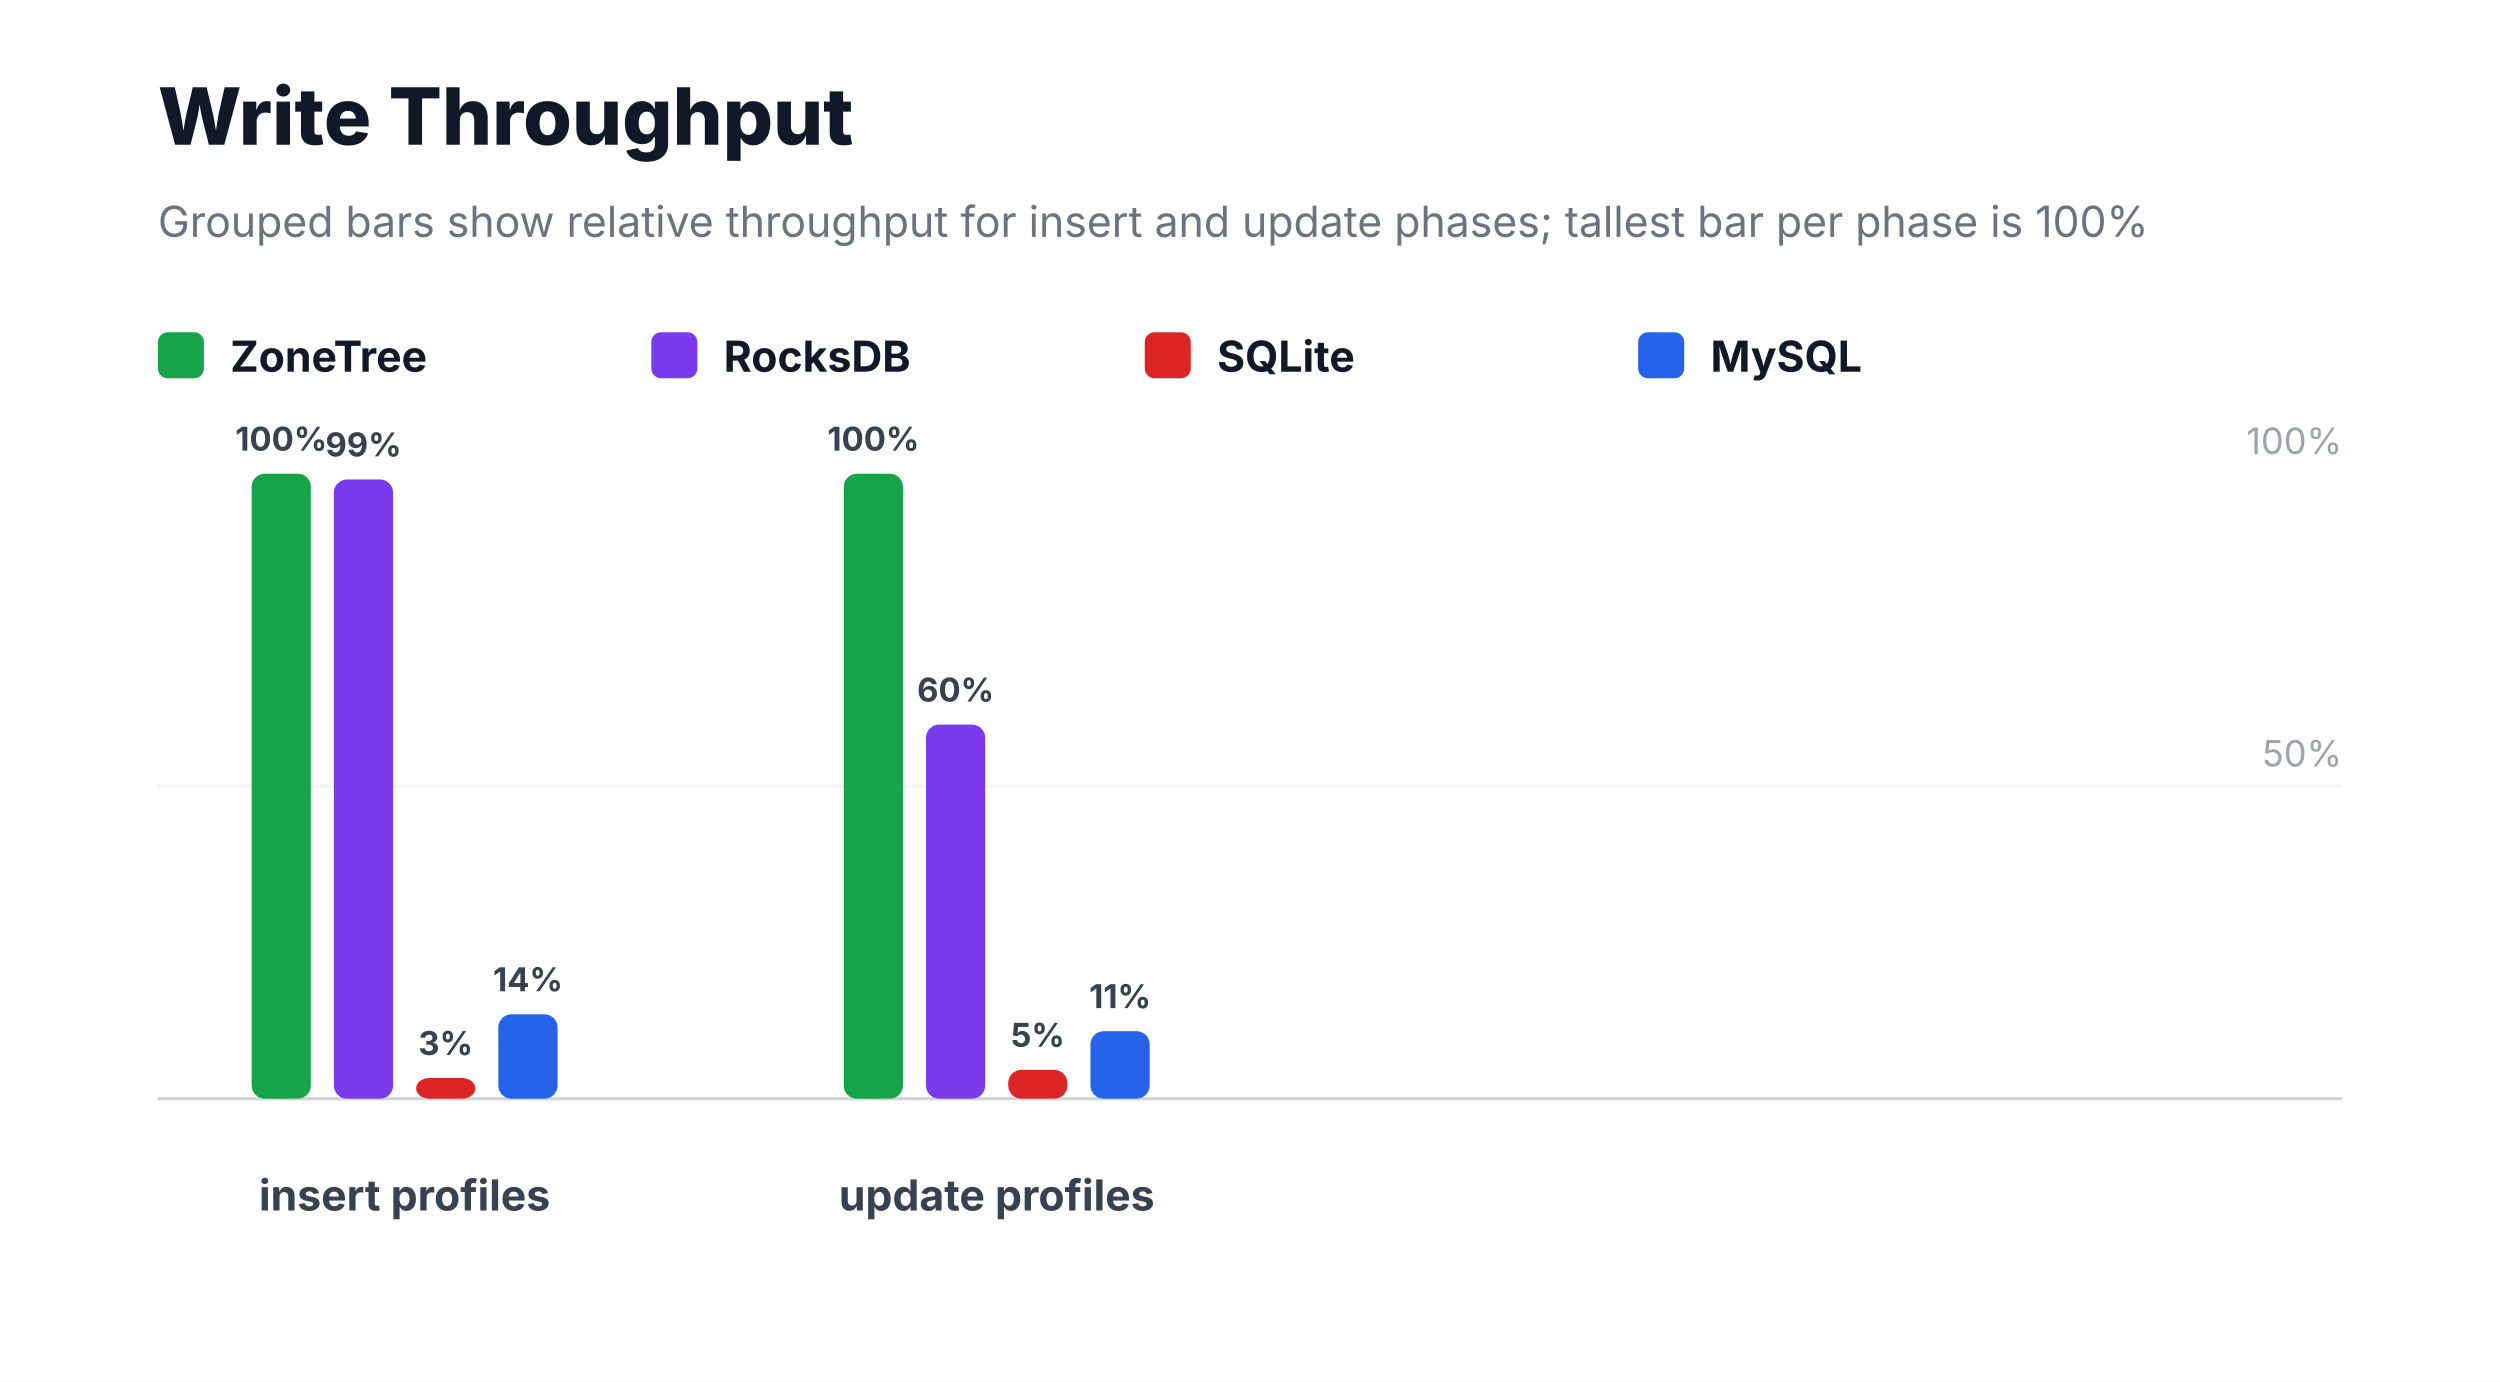
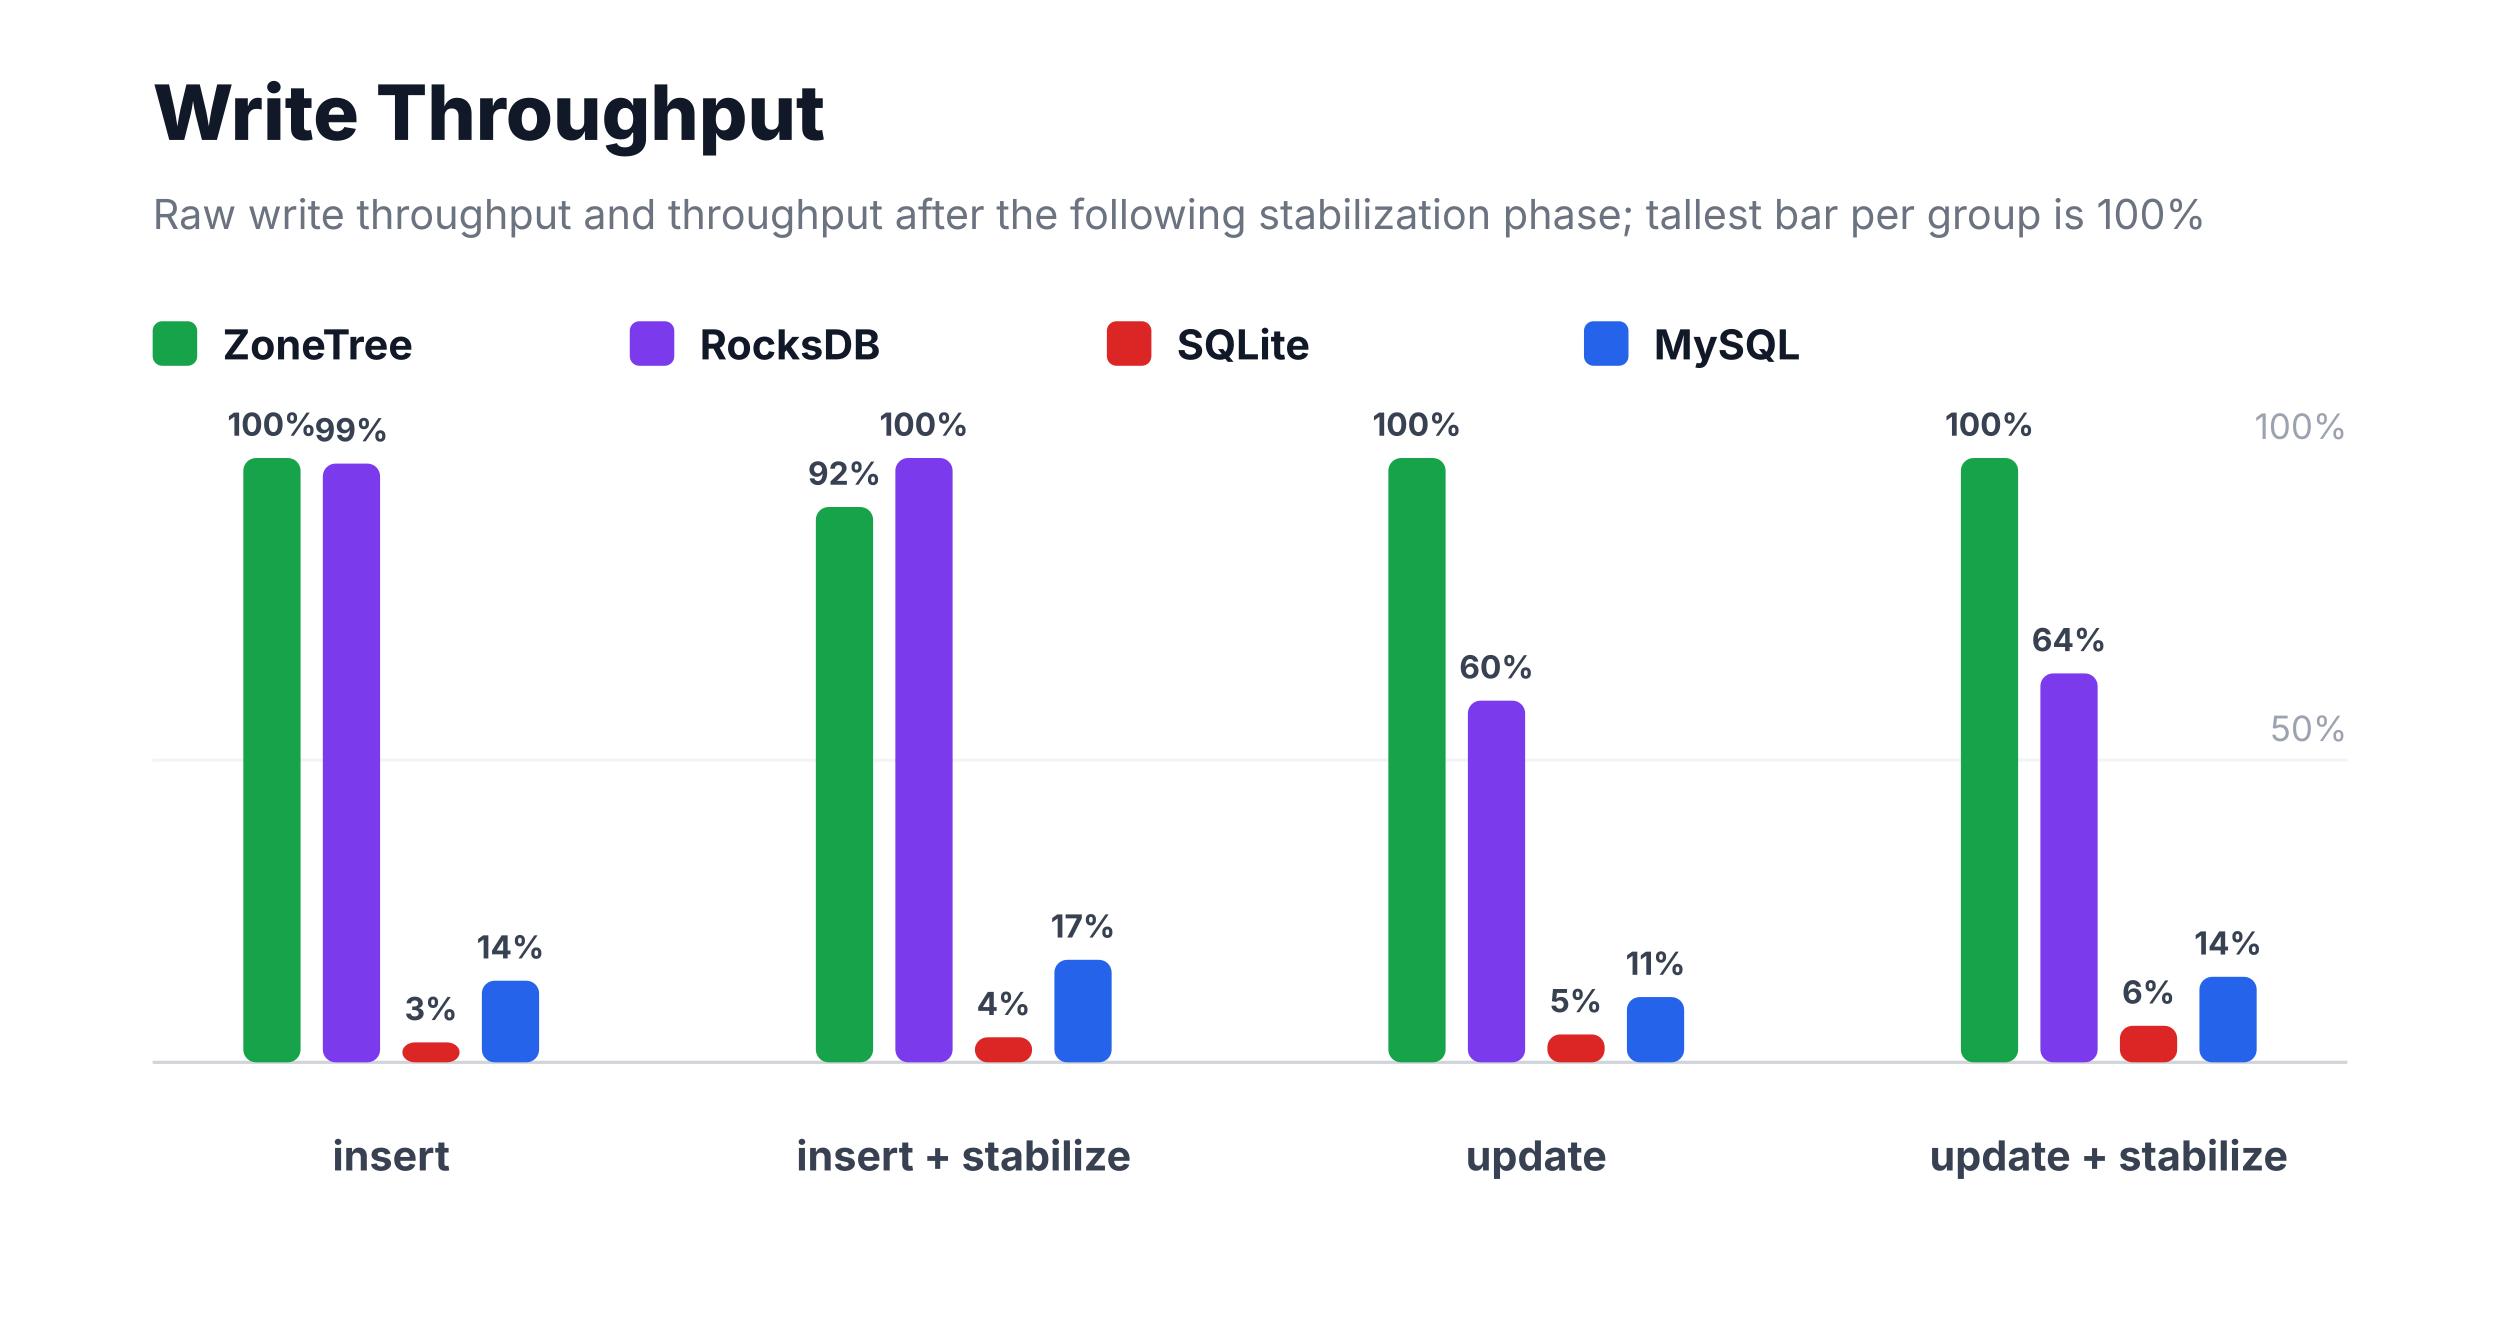
- <svg xmlns="http://www.w3.org/2000/svg" width="760" height="420" viewBox="0 0 760 420" role="img" aria-label="Write Throughput">
+ <svg xmlns="http://www.w3.org/2000/svg" width="786" height="420" viewBox="0 0 786 420" role="img" aria-label="Write Throughput">
  <style>
    text { font-family: Inter, Segoe UI, Arial, sans-serif; }
  </style>
  <rect width="100%" height="100%" fill="#ffffff" />
  <text x="48" y="44" font-size="24" font-weight="800" fill="#111827">Write Throughput</text>
-   <text x="48" y="72" font-size="13" fill="#6b7280">Grouped bars show relative throughput for insert and update phases; tallest bar per phase is 100%</text>
+   <text x="48" y="72" font-size="13" fill="#6b7280">Raw write throughput and throughput after the following stabilization phase; tallest bar per group is 100%</text>
  <rect x="48" y="101" width="14" height="14" rx="3" fill="#16a34a" />
  <text x="70" y="113" font-size="13" fill="#111827" text-anchor="start" font-weight="700">ZoneTree</text>
  <rect x="198" y="101" width="14" height="14" rx="3" fill="#7c3aed" />
  <text x="220" y="113" font-size="13" fill="#111827" text-anchor="start" font-weight="700">RocksDB</text>
  <rect x="348" y="101" width="14" height="14" rx="3" fill="#dc2626" />
  <text x="370" y="113" font-size="13" fill="#111827" text-anchor="start" font-weight="700">SQLite</text>
  <rect x="498" y="101" width="14" height="14" rx="3" fill="#2563eb" />
  <text x="520" y="113" font-size="13" fill="#111827" text-anchor="start" font-weight="700">MySQL</text>
-   <line x1="48" y1="334" x2="712" y2="334" stroke="#d1d5db" stroke-width="1" />
-   <line x1="48" y1="239" x2="712" y2="239" stroke="#f3f4f6" stroke-width="1" />
-   <text x="712" y="233" font-size="11" fill="#9ca3af" text-anchor="end" font-weight="400">50%</text>
-   <text x="712" y="138" font-size="11" fill="#9ca3af" text-anchor="end" font-weight="400">100%</text>
+   <line x1="48" y1="334" x2="738" y2="334" stroke="#d1d5db" stroke-width="1" />
+   <line x1="48" y1="239" x2="738" y2="239" stroke="#f3f4f6" stroke-width="1" />
+   <text x="738" y="233" font-size="11" fill="#9ca3af" text-anchor="end" font-weight="400">50%</text>
+   <text x="738" y="138" font-size="11" fill="#9ca3af" text-anchor="end" font-weight="400">100%</text>
  <rect x="76.5" y="144" width="18" height="190" rx="4" fill="#16a34a" />
  <text x="85.5" y="137" font-size="10" fill="#374151" text-anchor="middle" font-weight="700">100%</text>
  <rect x="101.5" y="145.75" width="18" height="188.25" rx="4" fill="#7c3aed" />
  <text x="110.5" y="138.75" font-size="10" fill="#374151" text-anchor="middle" font-weight="700">99%</text>
  <rect x="126.5" y="327.72" width="18" height="6.28" rx="4" fill="#dc2626" />
  <text x="135.5" y="320.72" font-size="10" fill="#374151" text-anchor="middle" font-weight="700">3%</text>
  <rect x="151.5" y="308.34" width="18" height="25.66" rx="4" fill="#2563eb" />
  <text x="160.5" y="301.34" font-size="10" fill="#374151" text-anchor="middle" font-weight="700">14%</text>
-   <text x="123" y="368" font-size="13" fill="#374151" text-anchor="middle" font-weight="700">insert profiles</text>
-   <rect x="256.5" y="144" width="18" height="190" rx="4" fill="#16a34a" />
-   <text x="265.5" y="137" font-size="10" fill="#374151" text-anchor="middle" font-weight="700">100%</text>
-   <rect x="281.5" y="220.28" width="18" height="113.72" rx="4" fill="#7c3aed" />
-   <text x="290.5" y="213.28" font-size="10" fill="#374151" text-anchor="middle" font-weight="700">60%</text>
-   <rect x="306.5" y="325.23" width="18" height="8.77" rx="4" fill="#dc2626" />
-   <text x="315.5" y="318.23" font-size="10" fill="#374151" text-anchor="middle" font-weight="700">5%</text>
-   <rect x="331.5" y="313.48" width="18" height="20.52" rx="4" fill="#2563eb" />
-   <text x="340.5" y="306.48" font-size="10" fill="#374151" text-anchor="middle" font-weight="700">11%</text>
-   <text x="303" y="368" font-size="13" fill="#374151" text-anchor="middle" font-weight="700">update profiles</text>
+   <text x="123" y="368" font-size="13" fill="#374151" text-anchor="middle" font-weight="700">insert</text>
+   <rect x="256.5" y="159.41" width="18" height="174.59" rx="4" fill="#16a34a" />
+   <text x="265.5" y="152.41" font-size="10" fill="#374151" text-anchor="middle" font-weight="700">92%</text>
+   <rect x="281.5" y="144" width="18" height="190" rx="4" fill="#7c3aed" />
+   <text x="290.5" y="137" font-size="10" fill="#374151" text-anchor="middle" font-weight="700">100%</text>
+   <rect x="306.5" y="326.12" width="18" height="7.88" rx="4" fill="#dc2626" />
+   <text x="315.5" y="319.12" font-size="10" fill="#374151" text-anchor="middle" font-weight="700">4%</text>
+   <rect x="331.5" y="301.77" width="18" height="32.23" rx="4" fill="#2563eb" />
+   <text x="340.5" y="294.77" font-size="10" fill="#374151" text-anchor="middle" font-weight="700">17%</text>
+   <text x="303" y="368" font-size="13" fill="#374151" text-anchor="middle" font-weight="700">insert + stabilize</text>
+   <rect x="436.5" y="144" width="18" height="190" rx="4" fill="#16a34a" />
+   <text x="445.5" y="137" font-size="10" fill="#374151" text-anchor="middle" font-weight="700">100%</text>
+   <rect x="461.5" y="220.28" width="18" height="113.72" rx="4" fill="#7c3aed" />
+   <text x="470.5" y="213.28" font-size="10" fill="#374151" text-anchor="middle" font-weight="700">60%</text>
+   <rect x="486.5" y="325.23" width="18" height="8.77" rx="4" fill="#dc2626" />
+   <text x="495.5" y="318.23" font-size="10" fill="#374151" text-anchor="middle" font-weight="700">5%</text>
+   <rect x="511.5" y="313.48" width="18" height="20.52" rx="4" fill="#2563eb" />
+   <text x="520.5" y="306.48" font-size="10" fill="#374151" text-anchor="middle" font-weight="700">11%</text>
+   <text x="483" y="368" font-size="13" fill="#374151" text-anchor="middle" font-weight="700">update</text>
+   <rect x="616.5" y="144" width="18" height="190" rx="4" fill="#16a34a" />
+   <text x="625.5" y="137" font-size="10" fill="#374151" text-anchor="middle" font-weight="700">100%</text>
+   <rect x="641.5" y="211.72" width="18" height="122.28" rx="4" fill="#7c3aed" />
+   <text x="650.5" y="204.72" font-size="10" fill="#374151" text-anchor="middle" font-weight="700">64%</text>
+   <rect x="666.5" y="322.51" width="18" height="11.49" rx="4" fill="#dc2626" />
+   <text x="675.5" y="315.51" font-size="10" fill="#374151" text-anchor="middle" font-weight="700">6%</text>
+   <rect x="691.5" y="307.11" width="18" height="26.89" rx="4" fill="#2563eb" />
+   <text x="700.5" y="300.11" font-size="10" fill="#374151" text-anchor="middle" font-weight="700">14%</text>
+   <text x="663" y="368" font-size="13" fill="#374151" text-anchor="middle" font-weight="700">update + stabilize</text>
</svg>
